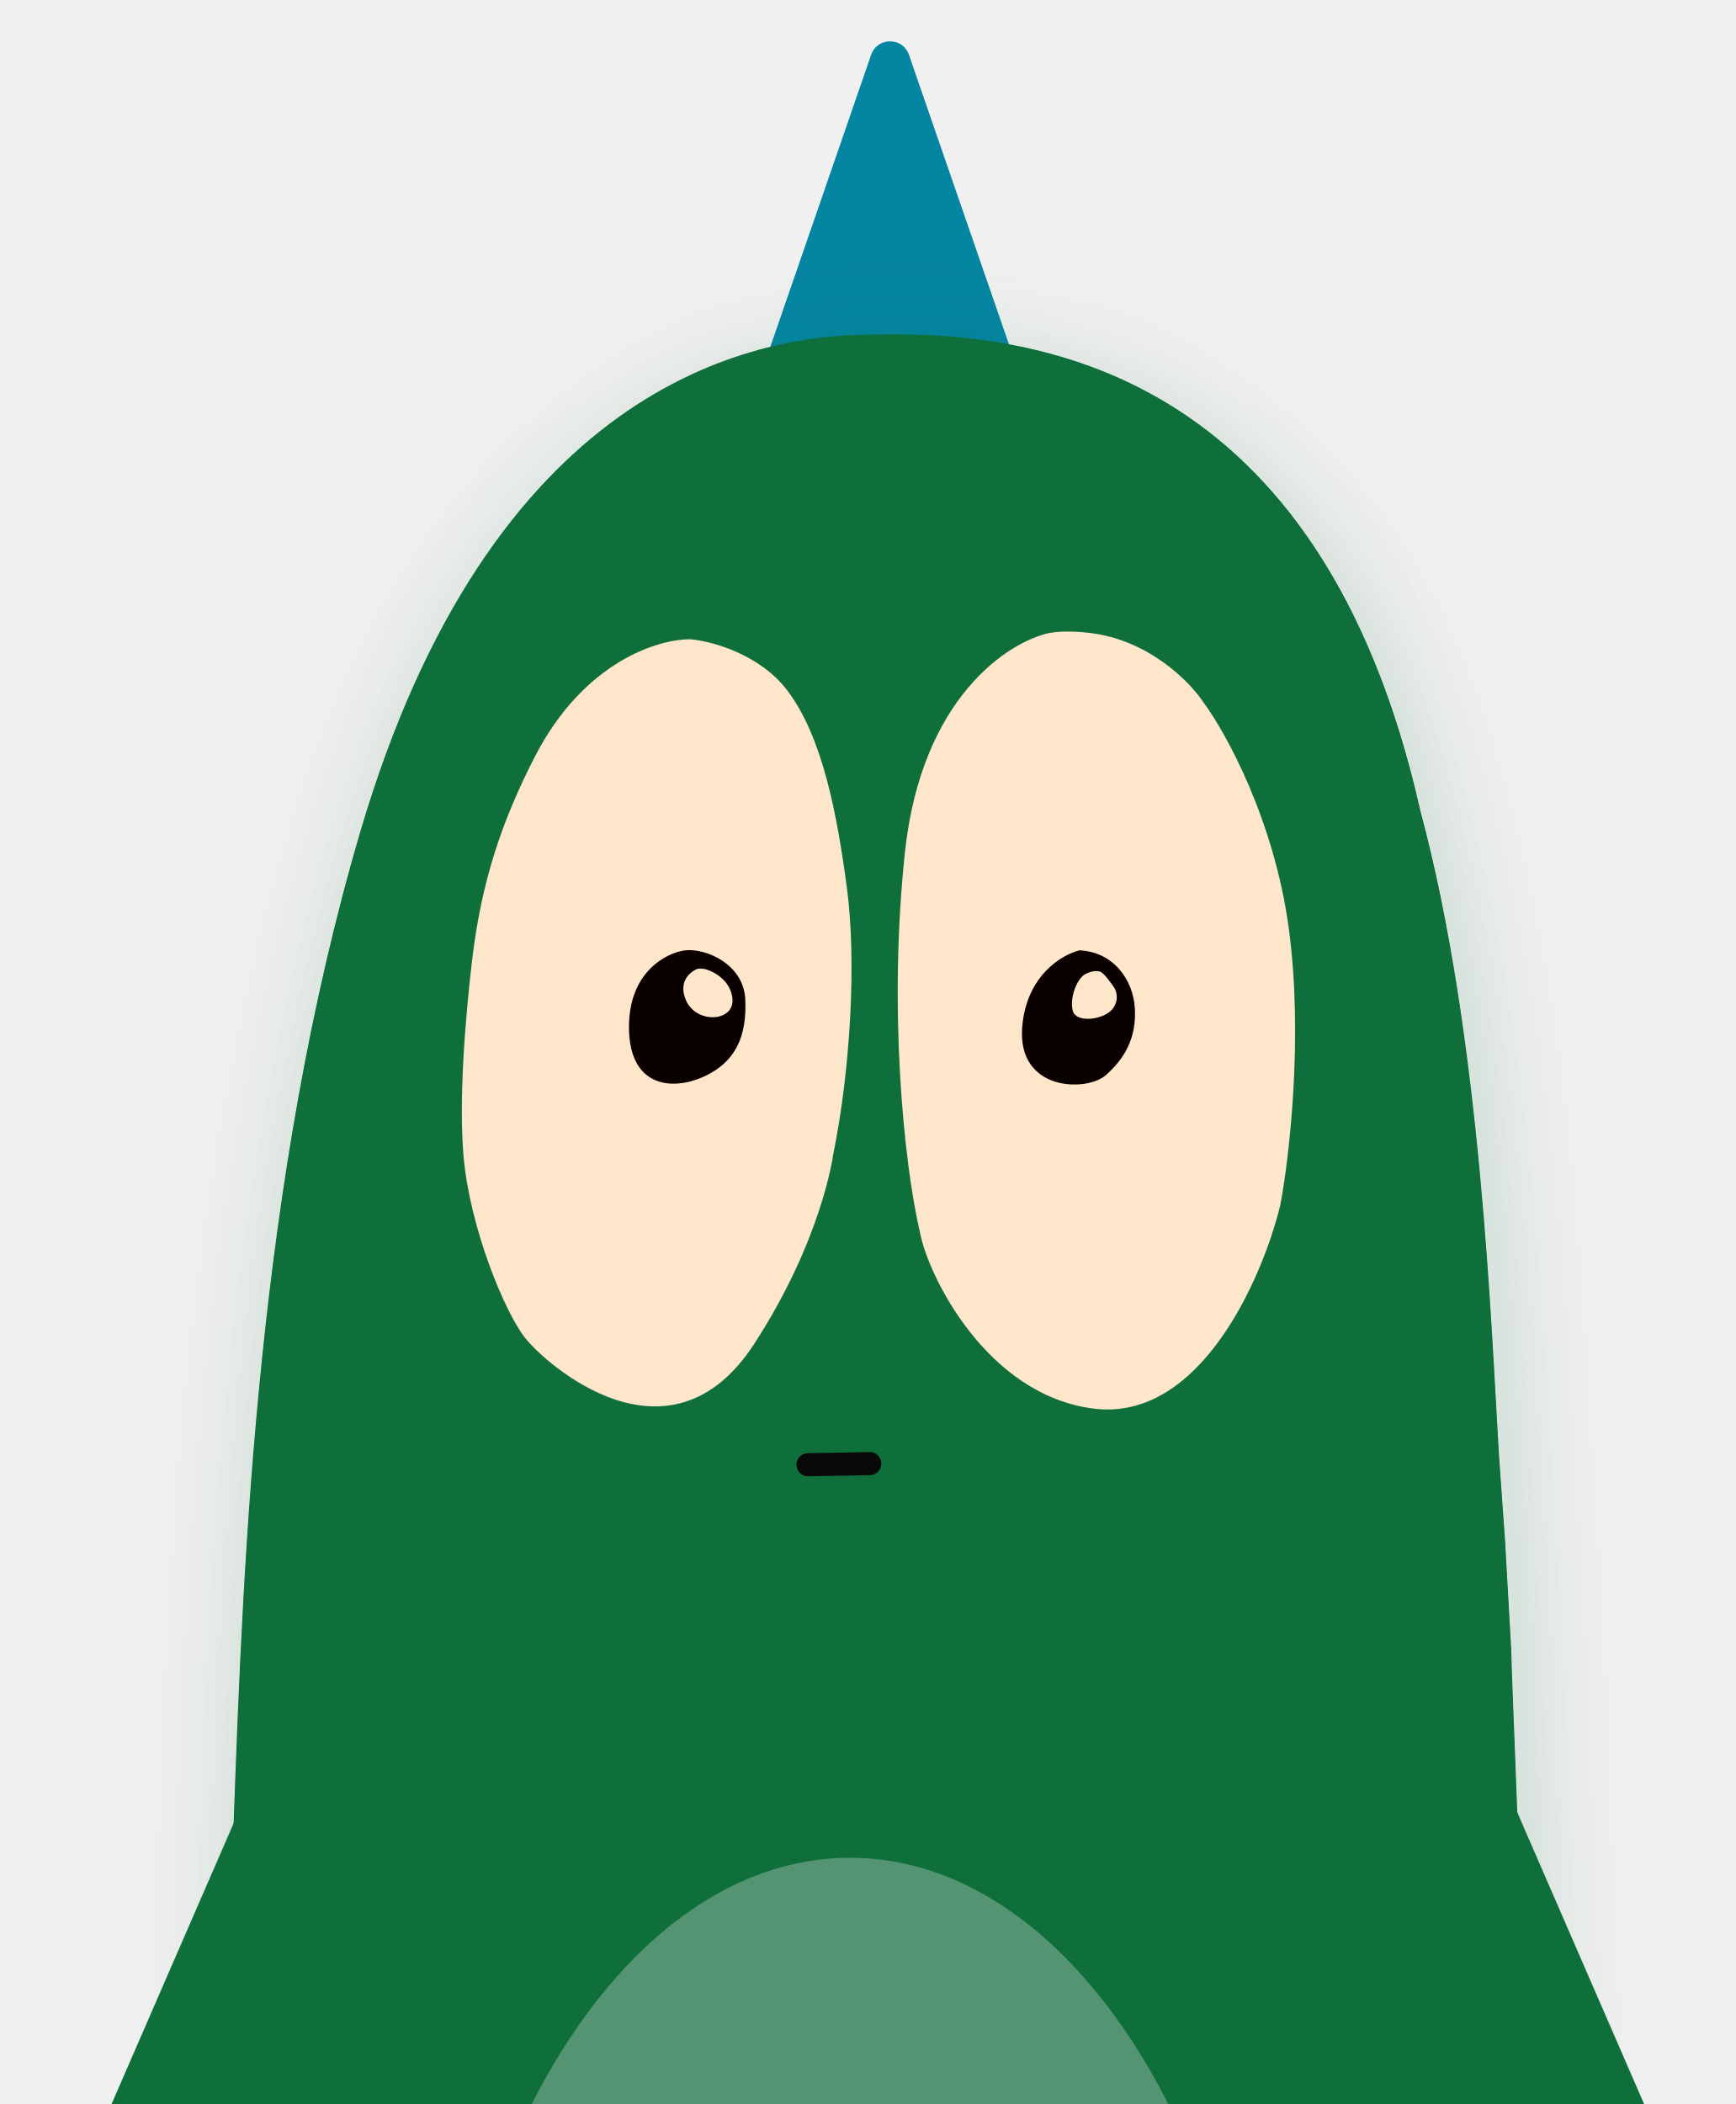
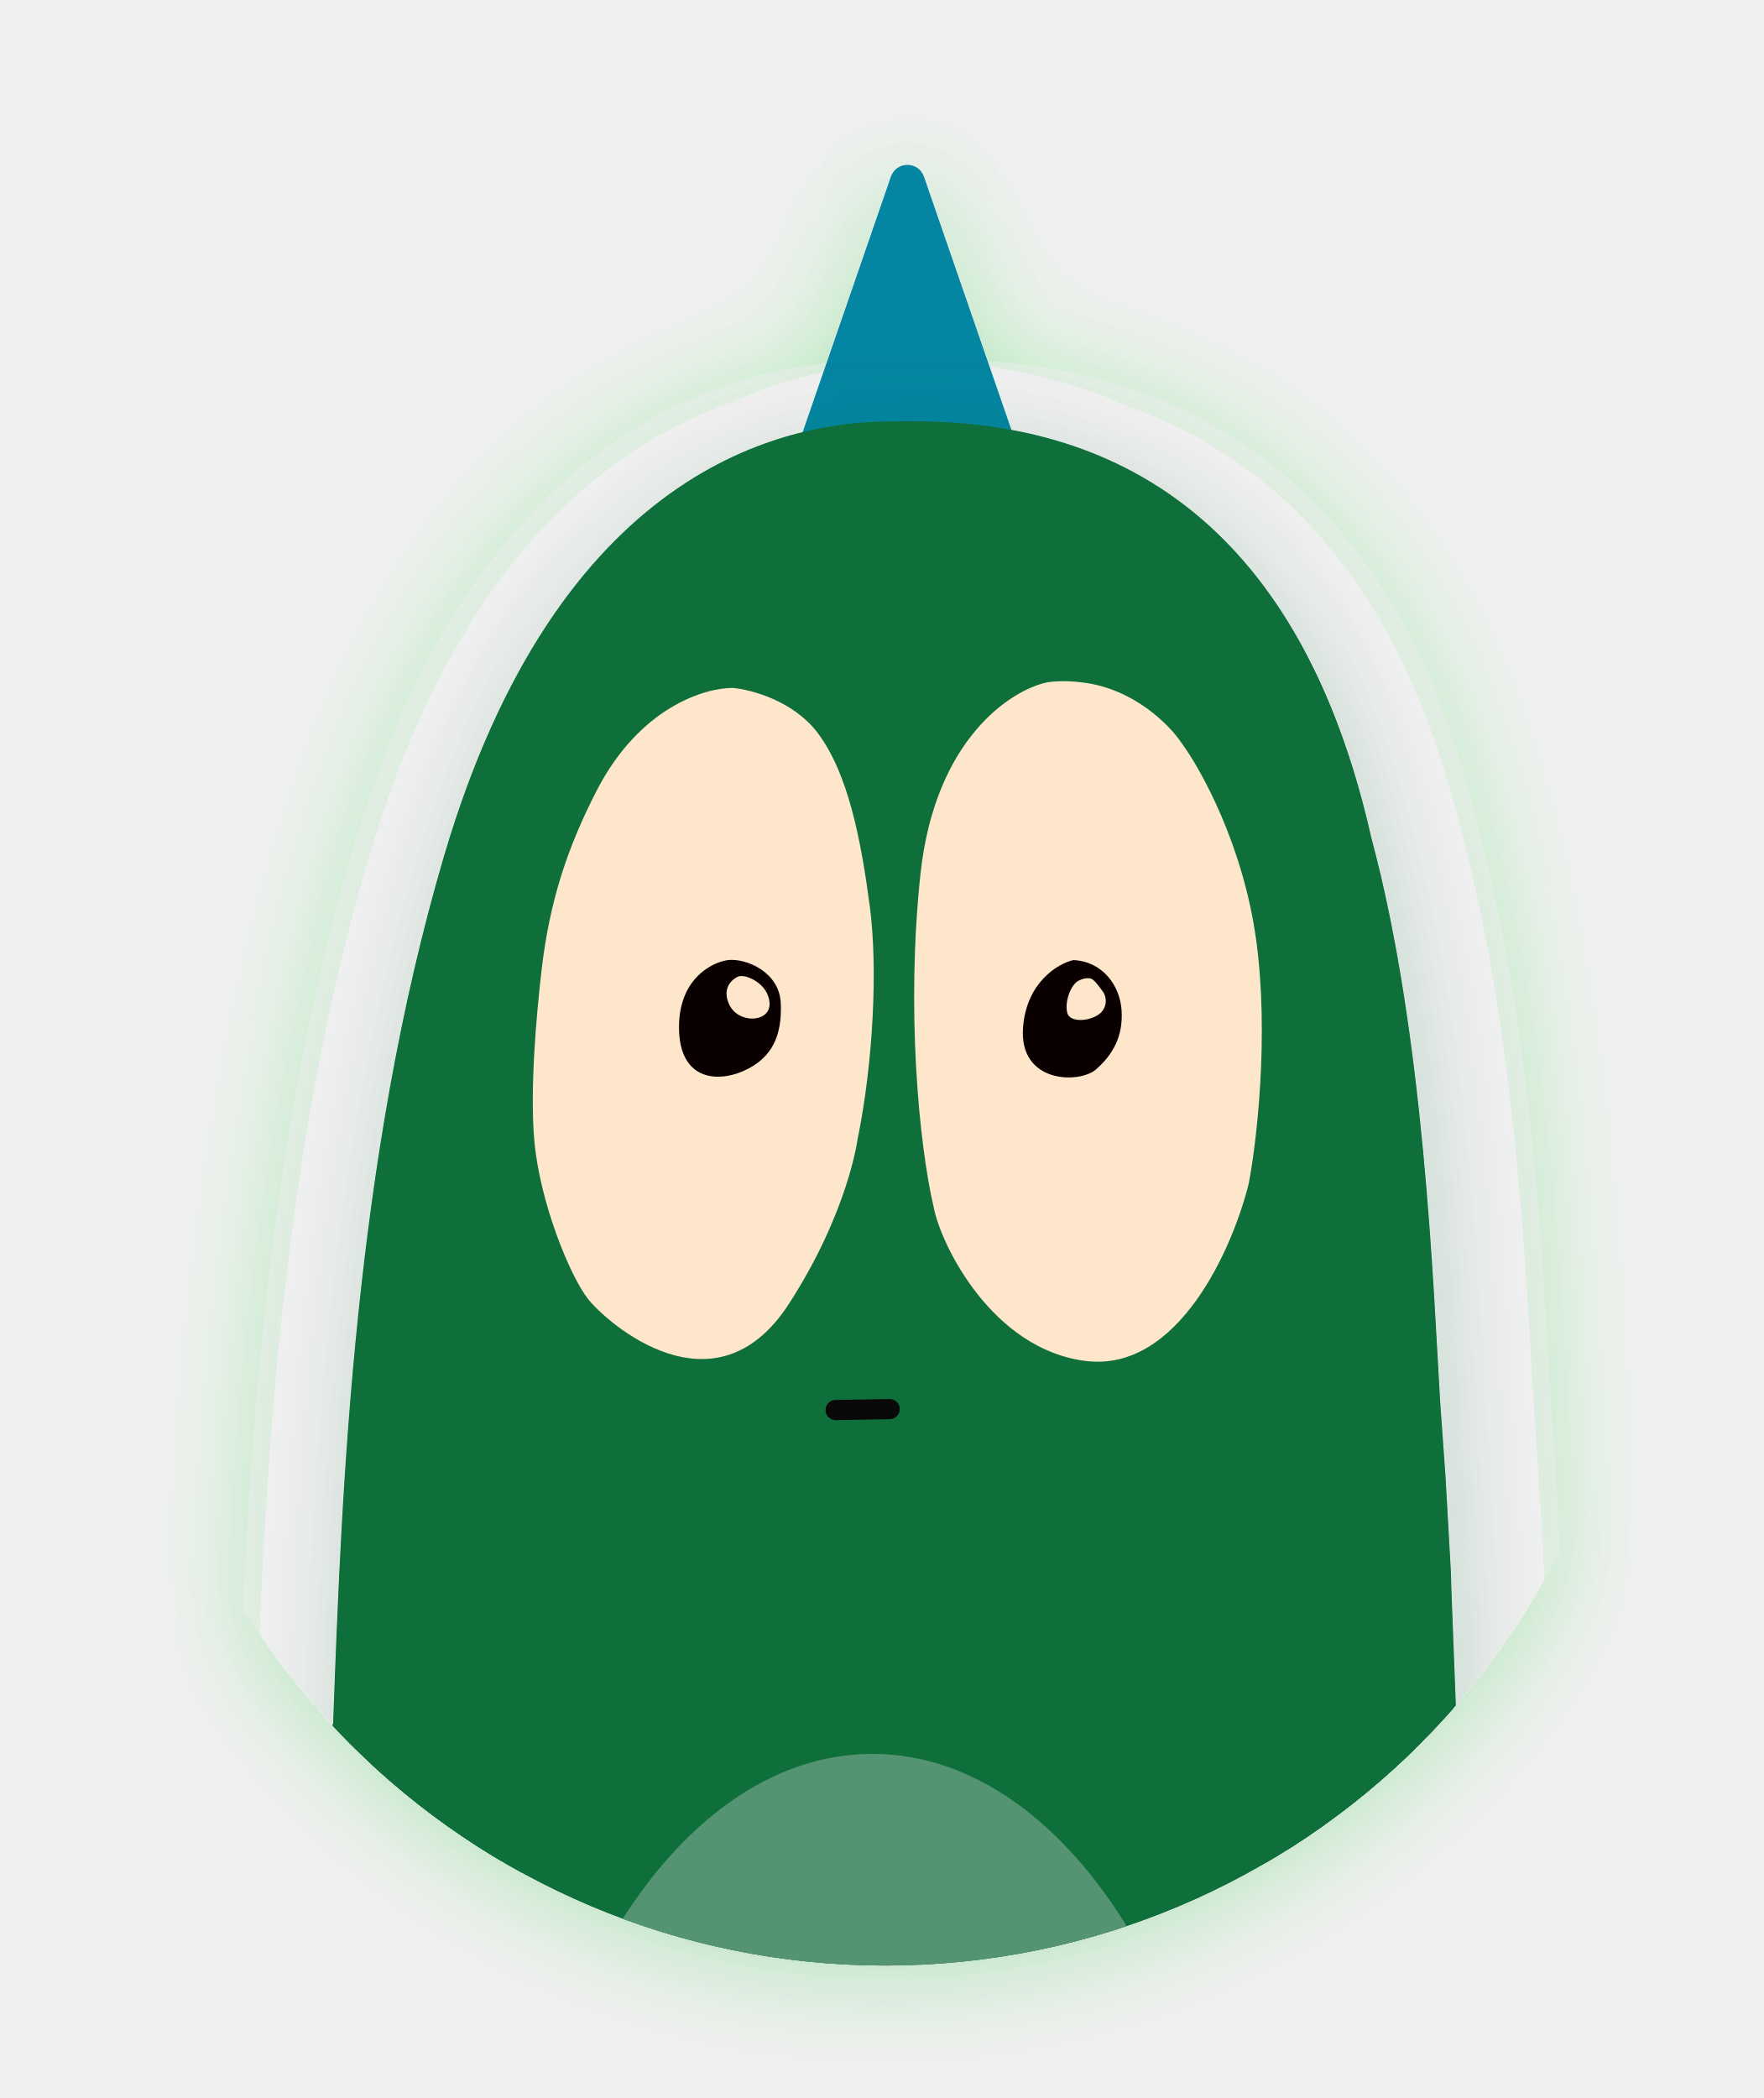
- <svg xmlns="http://www.w3.org/2000/svg" width="118" height="143" viewBox="0 0 118 143" fill="none">
-   <g clip-path="url(#clip0_377_1754)">
-     <path d="M59.214 3.726C59.636 2.504 61.365 2.504 61.787 3.726L71.211 31.018C71.516 31.902 70.86 32.823 69.925 32.823H51.077C50.142 32.823 49.485 31.902 49.791 31.018L59.214 3.726Z" fill="#0485A2" />
-     <g filter="url(#filter0_dd_377_1754)">
-       <path fill-rule="evenodd" clip-rule="evenodd" d="M59.239 22.738C50.812 22.738 33.331 26.486 24.485 56.534C17.494 80.281 16.545 105.884 15.902 123.213C15.726 127.954 15.573 132.076 15.326 135.371L14.75 199.968C14.785 207.629 16.896 222.949 25.061 222.949C26.352 223.001 29.007 223.127 29.3 223.211C29.519 223.273 29.499 223.359 29.474 223.463C29.466 223.499 29.457 223.537 29.457 223.577L29.405 224.415C29.405 224.6 29.401 224.794 29.395 225.011C29.383 225.529 29.368 226.177 29.405 227.137C29.468 228.766 29.51 229.807 33.278 229.807H55.889C57.32 229.824 59.033 228.184 59.033 226.823C59.033 226.089 59.017 225.446 59.002 224.854C58.989 224.348 58.977 223.878 58.977 223.421C58.977 223.394 58.976 223.367 58.974 223.341C58.965 223.155 58.956 222.98 59.396 223.054C59.898 223.138 62.641 223.089 63.949 223.054H71.748C72.027 223.037 72.554 223.127 72.428 223.63V226.823C72.428 227.835 73.098 229.849 75.778 229.807C78.458 229.765 88.305 229.79 92.893 229.807C94.045 229.772 96.358 228.928 96.4 225.829V223.002C96.417 222.932 96.494 222.793 96.662 222.793C96.829 222.793 100.639 221.815 102.524 221.327C103.204 221.117 105.266 220.321 105.35 219.86C105.795 217.413 106.173 197.624 105.35 174.736C104.536 152.096 103.989 141.024 103.256 126.471C103.256 125.683 102.73 113.024 102.733 112.18L102.314 104.747L101.896 98.884C101.372 90.299 100.692 70.459 96.557 55.121C89.778 24.916 70.282 22.456 59.239 22.738Z" fill="#0E6F3A" />
+ <svg xmlns="http://www.w3.org/2000/svg" width="137" height="163" viewBox="0 0 137 163" fill="none">
+   <g filter="url(#filter0_dd_377_1753)">
+     <g clip-path="url(#clip0_377_1753)">
+       <g clip-path="url(#clip1_377_1753)">
+         <path d="M69.214 13.726C69.636 12.504 71.365 12.504 71.787 13.726L81.211 41.018C81.516 41.902 80.86 42.823 79.925 42.823H61.077C60.142 42.823 59.485 41.902 59.791 41.018L69.214 13.726Z" fill="#0485A2" />
+         <g filter="url(#filter1_dd_377_1753)">
+           <path fill-rule="evenodd" clip-rule="evenodd" d="M69.239 32.738C60.812 32.738 43.331 36.486 34.485 66.534C27.494 90.281 26.545 115.884 25.902 133.213C25.726 137.954 25.573 142.076 25.326 145.371L24.75 209.968C24.785 217.629 26.896 232.949 35.061 232.949C36.352 233.001 39.007 233.127 39.3 233.211C39.519 233.273 39.499 233.359 39.474 233.463C39.466 233.499 39.458 233.537 39.458 233.577L39.405 234.415C39.405 234.6 39.401 234.794 39.395 235.011C39.383 235.529 39.368 236.177 39.405 237.137C39.468 238.766 39.51 239.807 43.278 239.807H65.889C67.32 239.824 69.033 238.184 69.033 236.823C69.033 236.089 69.017 235.446 69.002 234.854C68.989 234.348 68.977 233.878 68.977 233.421C68.977 233.394 68.976 233.367 68.975 233.341C68.965 233.155 68.957 232.98 69.396 233.054C69.898 233.138 72.641 233.089 73.949 233.054H81.748C82.027 233.037 82.554 233.127 82.428 233.63V236.823C82.428 237.835 83.098 239.849 85.778 239.807C88.458 239.765 98.305 239.79 102.893 239.807C104.045 239.772 106.358 238.928 106.4 235.829V233.002C106.417 232.932 106.494 232.793 106.662 232.793C106.829 232.793 110.639 231.815 112.524 231.327C113.204 231.117 115.266 230.321 115.35 229.86C115.795 227.413 116.173 207.624 115.35 184.736C114.536 162.096 113.989 151.024 113.256 136.471C113.256 135.683 112.73 123.024 112.733 122.18L112.314 114.747L111.896 108.884C111.372 100.299 110.692 80.459 106.557 65.121C99.778 34.916 80.282 32.456 69.239 32.738Z" fill="#0E6F3A" />
+         </g>
+         <path d="M46.339 61.461C49.71 54.889 54.832 53.431 56.93 53.448C58.346 53.571 61.651 54.443 63.539 56.957C65.899 60.099 66.896 65.259 67.577 70.416C68.207 75.181 67.85 82.513 66.633 88.483C66.633 88.483 65.899 94.192 61.283 101.314C55.514 110.217 47.122 102.728 45.706 100.947C44.29 99.167 41.93 93.406 41.51 88.588C41.175 84.734 41.632 79.162 42.087 75.286C42.72 69.892 44.136 65.755 46.339 61.461Z" fill="#FEE6CA" />
+         <path d="M71.517 67.885C72.647 57.415 78.539 53.611 81.344 53.017C82.306 52.85 83.557 52.947 84.062 53.017C88.077 53.478 90.893 56.35 91.799 57.729C93.314 59.771 96.597 65.697 97.601 73.068C98.605 80.439 97.636 88.704 97.026 91.915C95.806 96.906 91.558 106.657 84.324 105.735C77.09 104.814 73.119 96.761 72.544 93.812C71.394 88.89 70.388 78.356 71.517 67.885Z" fill="#FEE6CA" />
+         <path d="M56.575 74.588C57.997 74.442 60.555 75.527 60.66 77.935C60.764 80.343 60.084 82.215 57.69 83.239C55.654 84.109 52.755 83.885 52.754 79.799C52.754 76.055 55.292 74.759 56.575 74.588ZM83.381 74.592C85.63 74.69 87.017 76.527 87.14 78.518C87.262 80.508 86.466 81.936 85.158 83.081C83.85 84.225 79.136 84.176 79.484 79.803C79.763 76.304 82.198 74.871 83.381 74.592ZM57.937 75.869C57.833 75.847 57.583 75.812 57.413 75.847C56.916 76.034 56.065 76.728 56.638 78.007C57.354 79.606 59.928 79.457 59.788 77.884C59.675 76.625 58.507 76.016 57.937 75.869ZM84.814 76.051C84.659 75.992 84.29 75.928 83.759 76.215C83.222 76.504 82.695 77.788 82.917 78.685C83.14 79.583 85.091 79.303 85.649 78.543C86.094 77.936 85.877 77.317 85.712 77.083C85.515 76.814 85.121 76.222 84.814 76.051Z" fill="#0A0000" />
+         <path d="M30.12 134.653C30.411 134.115 31.1 133.939 31.613 134.273L42.152 141.139C42.636 141.455 42.773 142.103 42.458 142.588L18.236 179.77C17.726 180.552 16.527 180.328 16.334 179.415L13.495 165.966C13.444 165.723 13.481 165.47 13.598 165.252L30.12 134.653Z" fill="#0E6F3A" />
+         <path d="M40.8 141.532C41.097 141.051 40.958 140.421 40.486 140.109L28.087 131.924C27.544 131.565 26.81 131.783 26.55 132.38L8.289 174.375C7.919 175.227 8.759 176.103 9.625 175.769L22.507 170.81C22.721 170.728 22.902 170.578 23.022 170.382L40.8 141.532Z" fill="#0E6F3A" />
+         <path d="M109.238 134.696C108.947 134.157 108.258 133.982 107.745 134.317L97.206 141.182C96.722 141.498 96.585 142.146 96.9 142.631L121.123 179.813C121.632 180.595 122.832 180.371 123.024 179.458L125.863 166.009C125.914 165.766 125.878 165.514 125.76 165.295L109.238 134.696Z" fill="#0E6F3A" />
+         <path d="M98.558 141.576C98.261 141.095 98.401 140.465 98.873 140.153L111.272 131.967C111.814 131.609 112.549 131.827 112.808 132.424L131.07 174.419C131.44 175.271 130.6 176.147 129.733 175.813L116.851 170.854C116.638 170.772 116.456 170.622 116.337 170.426L98.558 141.576Z" fill="#0E6F3A" />
+         <path d="M69.108 108.692C69.541 108.684 69.899 109.029 69.906 109.463C69.914 109.896 69.569 110.254 69.135 110.262L64.936 110.336L64.855 110.333C64.459 110.3 64.144 109.971 64.137 109.564C64.129 109.131 64.475 108.773 64.908 108.766L69.108 108.692Z" fill="#090909" />
+         <path d="M96.151 183.669C96.151 209.849 83.553 219.078 67.883 219.078C52.214 219.078 39.406 209.849 39.406 183.669C39.406 157.488 52.109 136.264 67.779 136.264C83.449 136.264 96.151 157.488 96.151 183.669Z" fill="#559472" />
+       </g>
    </g>
-     <path d="M36.339 51.461C39.71 44.889 44.832 43.431 46.93 43.448C48.346 43.571 51.651 44.443 53.539 46.957C55.899 50.099 56.896 55.259 57.577 60.416C58.206 65.181 57.85 72.513 56.633 78.483C56.633 78.483 55.899 84.192 51.283 91.314C45.514 100.217 37.122 92.728 35.706 90.947C34.29 89.167 31.93 83.406 31.51 78.588C31.174 74.734 31.632 69.162 32.087 65.286C32.72 59.892 34.136 55.755 36.339 51.461Z" fill="#FEE6CA" />
-     <path d="M61.517 57.885C62.647 47.415 68.539 43.611 71.344 43.017C72.306 42.85 73.557 42.947 74.062 43.017C78.077 43.478 80.893 46.35 81.799 47.729C83.314 49.771 86.597 55.697 87.601 63.068C88.605 70.439 87.636 78.704 87.026 81.915C85.806 86.906 81.558 96.657 74.324 95.736C67.09 94.814 63.119 86.761 62.544 83.812C61.394 78.89 60.388 68.356 61.517 57.885Z" fill="#FEE6CA" />
-     <path d="M46.575 64.588C47.997 64.442 50.555 65.527 50.66 67.935C50.764 70.343 50.084 72.215 47.69 73.239C45.654 74.109 42.755 73.885 42.754 69.799C42.754 66.055 45.292 64.759 46.575 64.588ZM73.381 64.592C75.63 64.69 77.017 66.527 77.14 68.518C77.262 70.508 76.466 71.936 75.158 73.081C73.85 74.225 69.136 74.176 69.484 69.803C69.763 66.304 72.198 64.871 73.381 64.592ZM47.937 65.869C47.833 65.847 47.583 65.812 47.413 65.847C46.916 66.034 46.065 66.728 46.638 68.007C47.354 69.606 49.928 69.457 49.788 67.884C49.675 66.625 48.507 66.016 47.937 65.869ZM74.814 66.051C74.659 65.992 74.29 65.928 73.759 66.215C73.222 66.504 72.695 67.788 72.917 68.685C73.14 69.583 75.091 69.303 75.649 68.543C76.094 67.936 75.877 67.317 75.712 67.083C75.515 66.814 75.121 66.222 74.814 66.051Z" fill="#0A0000" />
-     <path d="M20.12 124.653C20.411 124.115 21.1 123.939 21.613 124.273L32.152 131.139C32.636 131.455 32.773 132.103 32.458 132.588L8.236 169.77C7.726 170.552 6.527 170.328 6.334 169.415L3.495 155.966C3.444 155.723 3.481 155.47 3.598 155.252L20.12 124.653Z" fill="#0E6F3A" />
-     <path d="M30.8 131.532C31.097 131.051 30.958 130.421 30.486 130.109L18.087 121.924C17.544 121.565 16.81 121.783 16.55 122.38L-1.711 164.375C-2.081 165.227 -1.241 166.103 -0.375 165.769L12.507 160.81C12.721 160.728 12.902 160.578 13.022 160.382L30.8 131.532Z" fill="#0E6F3A" />
-     <path d="M99.238 124.696C98.947 124.157 98.258 123.982 97.745 124.317L87.206 131.182C86.722 131.498 86.585 132.146 86.9 132.631L111.123 169.813C111.632 170.595 112.832 170.371 113.024 169.458L115.863 156.009C115.914 155.766 115.878 155.514 115.76 155.295L99.238 124.696Z" fill="#0E6F3A" />
-     <path d="M88.558 131.576C88.261 131.095 88.401 130.465 88.873 130.153L101.272 121.967C101.814 121.609 102.549 121.827 102.808 122.424L121.07 164.419C121.44 165.271 120.6 166.147 119.733 165.813L106.851 160.854C106.638 160.772 106.456 160.622 106.337 160.426L88.558 131.576Z" fill="#0E6F3A" />
-     <path d="M59.108 98.692C59.541 98.684 59.899 99.029 59.907 99.463C59.914 99.896 59.569 100.254 59.135 100.262L54.936 100.336L54.855 100.333C54.459 100.3 54.144 99.971 54.137 99.564C54.129 99.131 54.475 98.773 54.908 98.766L59.108 98.692Z" fill="#090909" />
-     <path d="M86.151 173.669C86.151 199.849 73.553 209.078 57.883 209.078C42.214 209.078 29.406 199.849 29.406 173.669C29.406 147.488 42.109 126.264 57.779 126.264C73.449 126.264 86.151 147.488 86.151 173.669Z" fill="#559472" />
  </g>
  <defs>
-     <filter id="filter0_dd_377_1754" x="7.174" y="17.668" width="107.501" height="219.716" filterUnits="userSpaceOnUse" color-interpolation-filters="sRGB">
+     <filter id="filter0_dd_377_1753" x="0.53" y="-5.47" width="136.472" height="167.654" filterUnits="userSpaceOnUse" color-interpolation-filters="sRGB">
+       <feFlood flood-opacity="0" result="BackgroundImageFix" />
+       <feColorMatrix in="SourceAlpha" type="matrix" values="0 0 0 0 0 0 0 0 0 0 0 0 0 0 0 0 0 0 127 0" result="hardAlpha" />
+       <feOffset dy="1.263" />
+       <feGaussianBlur stdDeviation="3.157" />
+       <feComposite in2="hardAlpha" operator="out" />
+       <feColorMatrix type="matrix" values="0 0 0 0 0.055 0 0 0 0 0.435 0 0 0 0 0.227 0 0 0 0.1 0" />
+       <feBlend mode="normal" in2="BackgroundImageFix" result="effect1_dropShadow_377_1753" />
+       <feColorMatrix in="SourceAlpha" type="matrix" values="0 0 0 0 0 0 0 0 0 0 0 0 0 0 0 0 0 0 127 0" result="hardAlpha" />
+       <feOffset />
+       <feGaussianBlur stdDeviation="4.735" />
+       <feComposite in2="hardAlpha" operator="out" />
+       <feColorMatrix type="matrix" values="0 0 0 0 0 0 0 0 0 1 0 0 0 0 0.05 0 0 0 0.18 0" />
+       <feBlend mode="normal" in2="effect1_dropShadow_377_1753" result="effect2_dropShadow_377_1753" />
+       <feBlend mode="normal" in="SourceGraphic" in2="effect2_dropShadow_377_1753" result="shape" />
+     </filter>
+     <filter id="filter1_dd_377_1753" x="17.174" y="27.668" width="107.501" height="219.716" filterUnits="userSpaceOnUse" color-interpolation-filters="sRGB">
      <feFlood flood-opacity="0" result="BackgroundImageFix" />
      <feColorMatrix in="SourceAlpha" type="matrix" values="0 0 0 0 0 0 0 0 0 0 0 0 0 0 0 0 0 0 127 0" result="hardAlpha" />
      <feOffset dx="-1.263" dy="1.263" />
      <feGaussianBlur stdDeviation="3.157" />
      <feComposite in2="hardAlpha" operator="out" />
      <feColorMatrix type="matrix" values="0 0 0 0 0.055 0 0 0 0 0.435 0 0 0 0 0.227 0 0 0 0.1 0" />
-       <feBlend mode="normal" in2="BackgroundImageFix" result="effect1_dropShadow_377_1754" />
+       <feBlend mode="normal" in2="BackgroundImageFix" result="effect1_dropShadow_377_1753" />
      <feColorMatrix in="SourceAlpha" type="matrix" values="0 0 0 0 0 0 0 0 0 0 0 0 0 0 0 0 0 0 127 0" result="hardAlpha" />
      <feOffset dx="2.525" dy="1.263" />
      <feGaussianBlur stdDeviation="3.157" />
      <feComposite in2="hardAlpha" operator="out" />
      <feColorMatrix type="matrix" values="0 0 0 0 0.055 0 0 0 0 0.435 0 0 0 0 0.227 0 0 0 0.1 0" />
-       <feBlend mode="normal" in2="effect1_dropShadow_377_1754" result="effect2_dropShadow_377_1754" />
-       <feBlend mode="normal" in="SourceGraphic" in2="effect2_dropShadow_377_1754" result="shape" />
+       <feBlend mode="normal" in2="effect1_dropShadow_377_1753" result="effect2_dropShadow_377_1753" />
+       <feBlend mode="normal" in="SourceGraphic" in2="effect2_dropShadow_377_1753" result="shape" />
    </filter>
-     <clipPath id="clip0_377_1754">
-       <rect width="209" height="176" fill="white" transform="translate(-45)" />
+     <clipPath id="clip0_377_1753">
+       <rect x="10" y="4" width="117.532" height="148.714" rx="58.766" fill="white" />
+     </clipPath>
+     <clipPath id="clip1_377_1753">
+       <rect width="209" height="176" fill="white" transform="translate(-35 10)" />
    </clipPath>
  </defs>
</svg>
